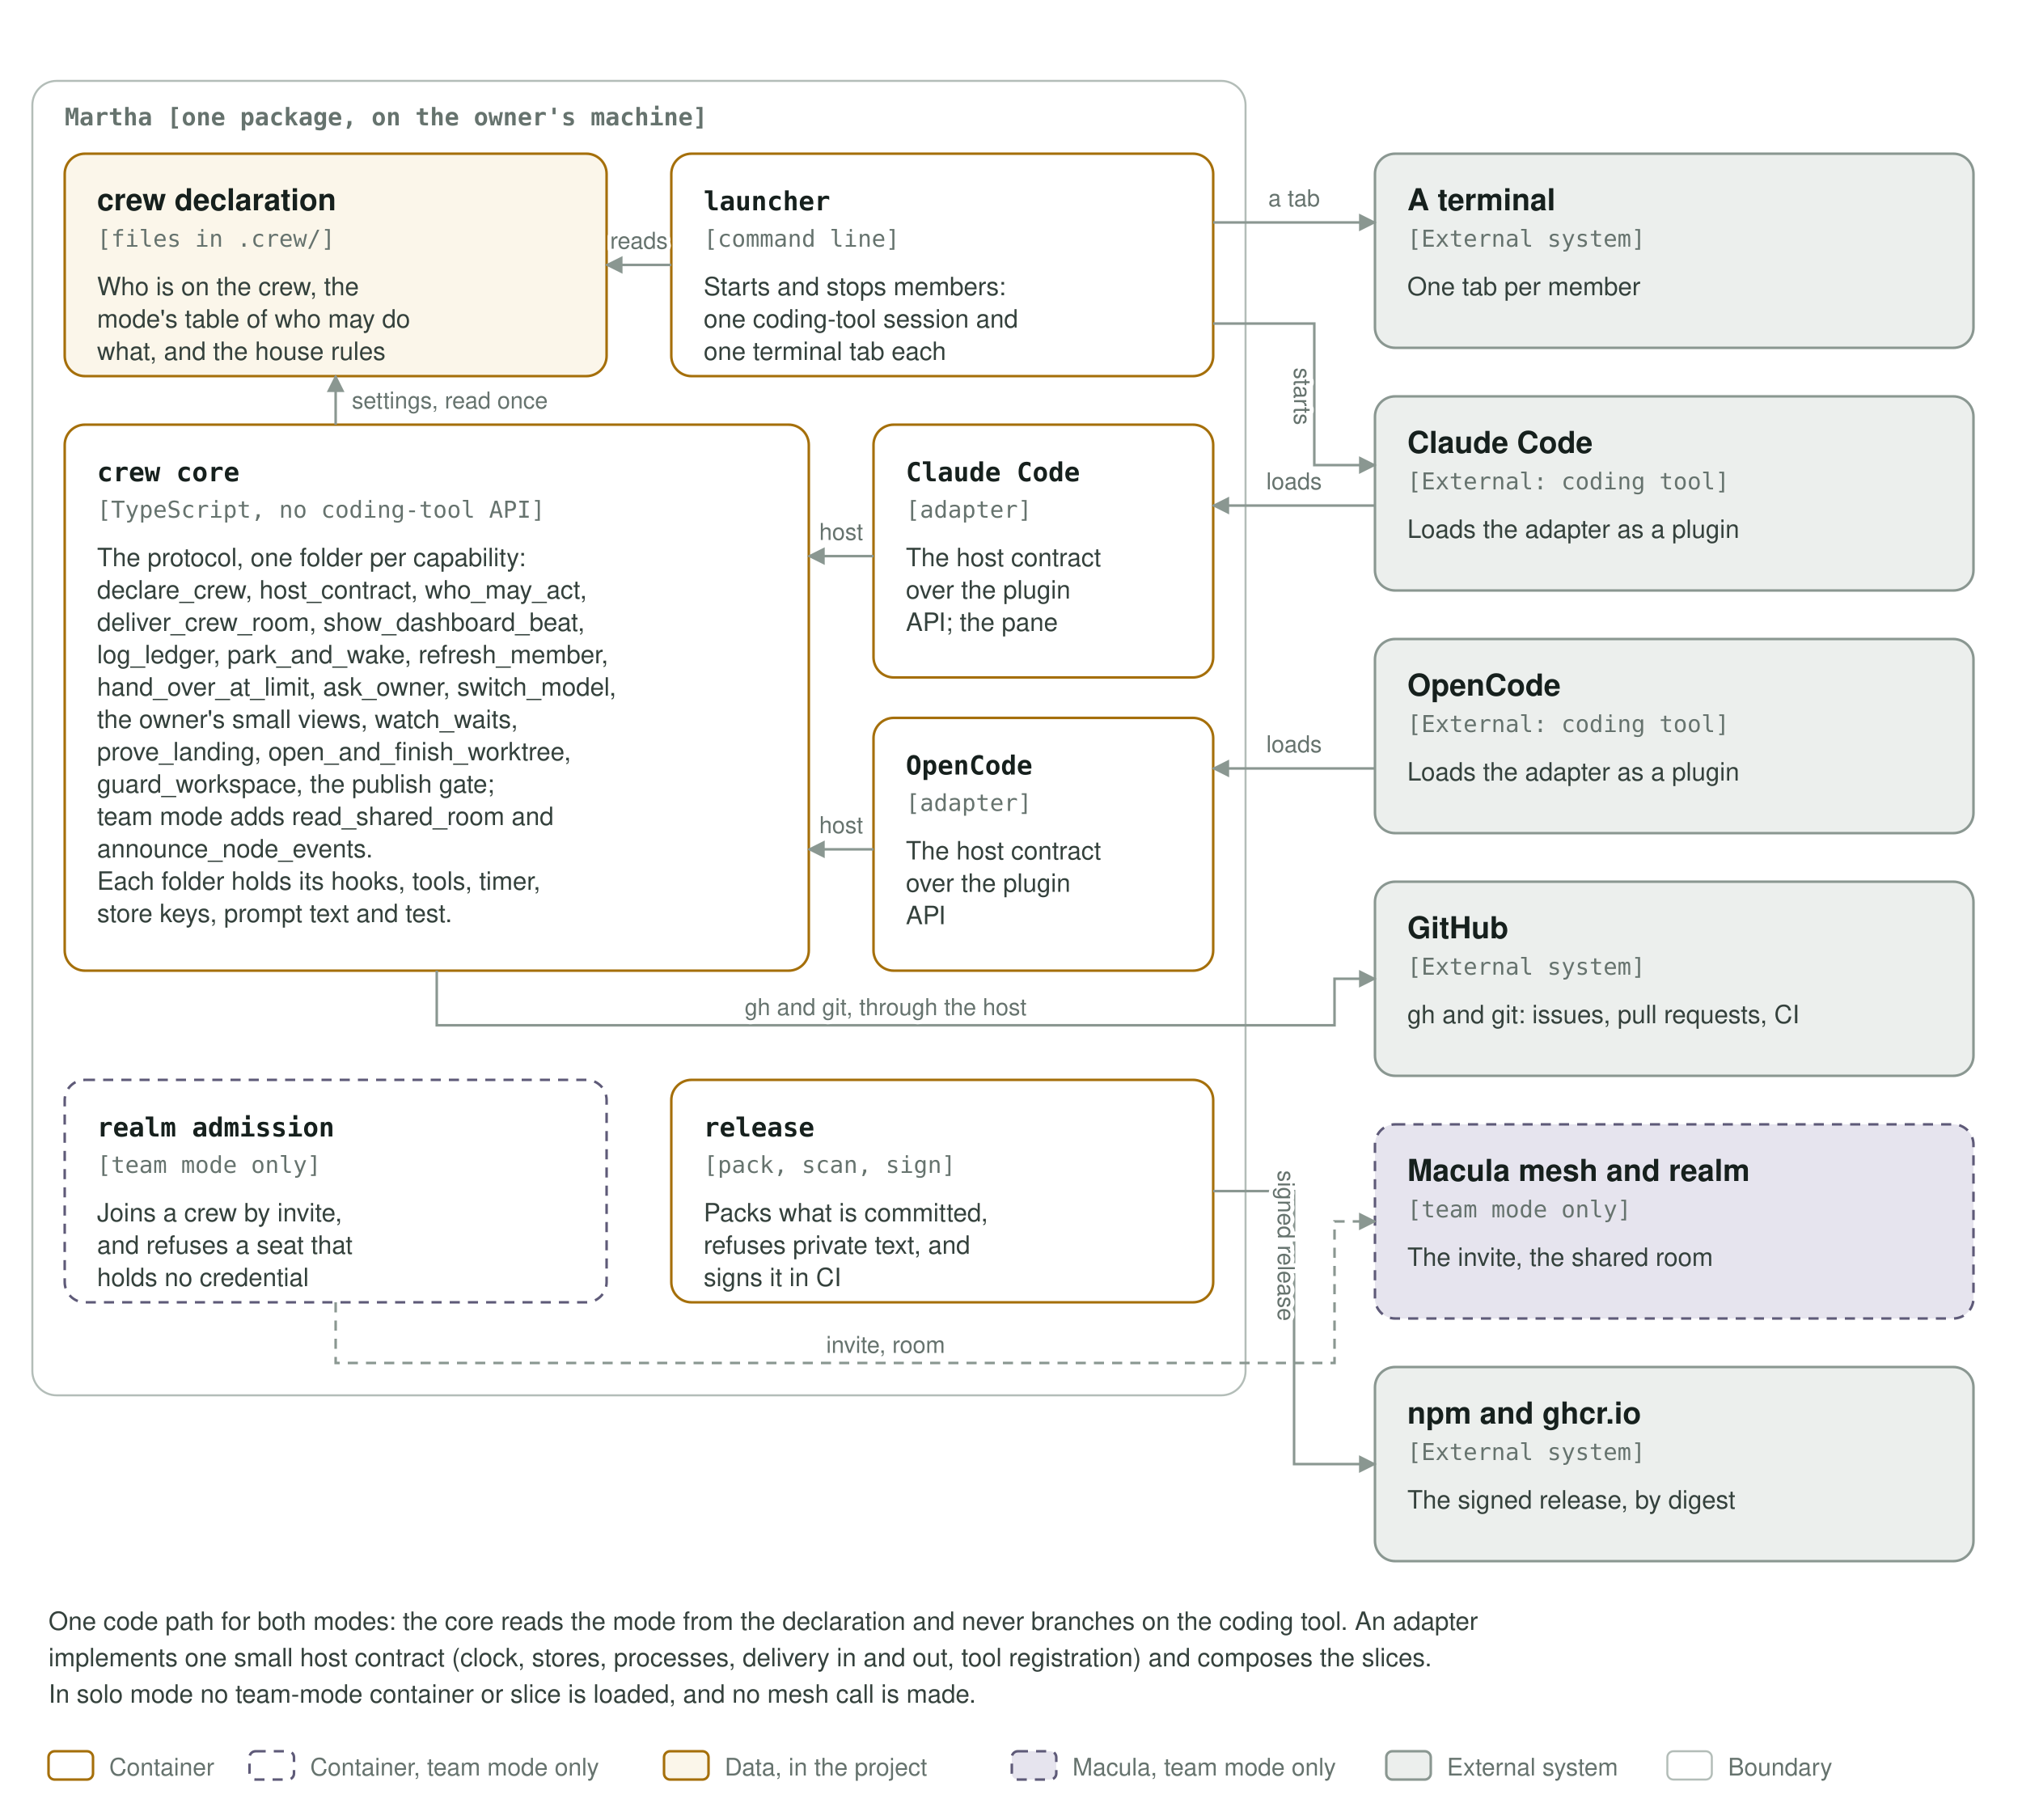
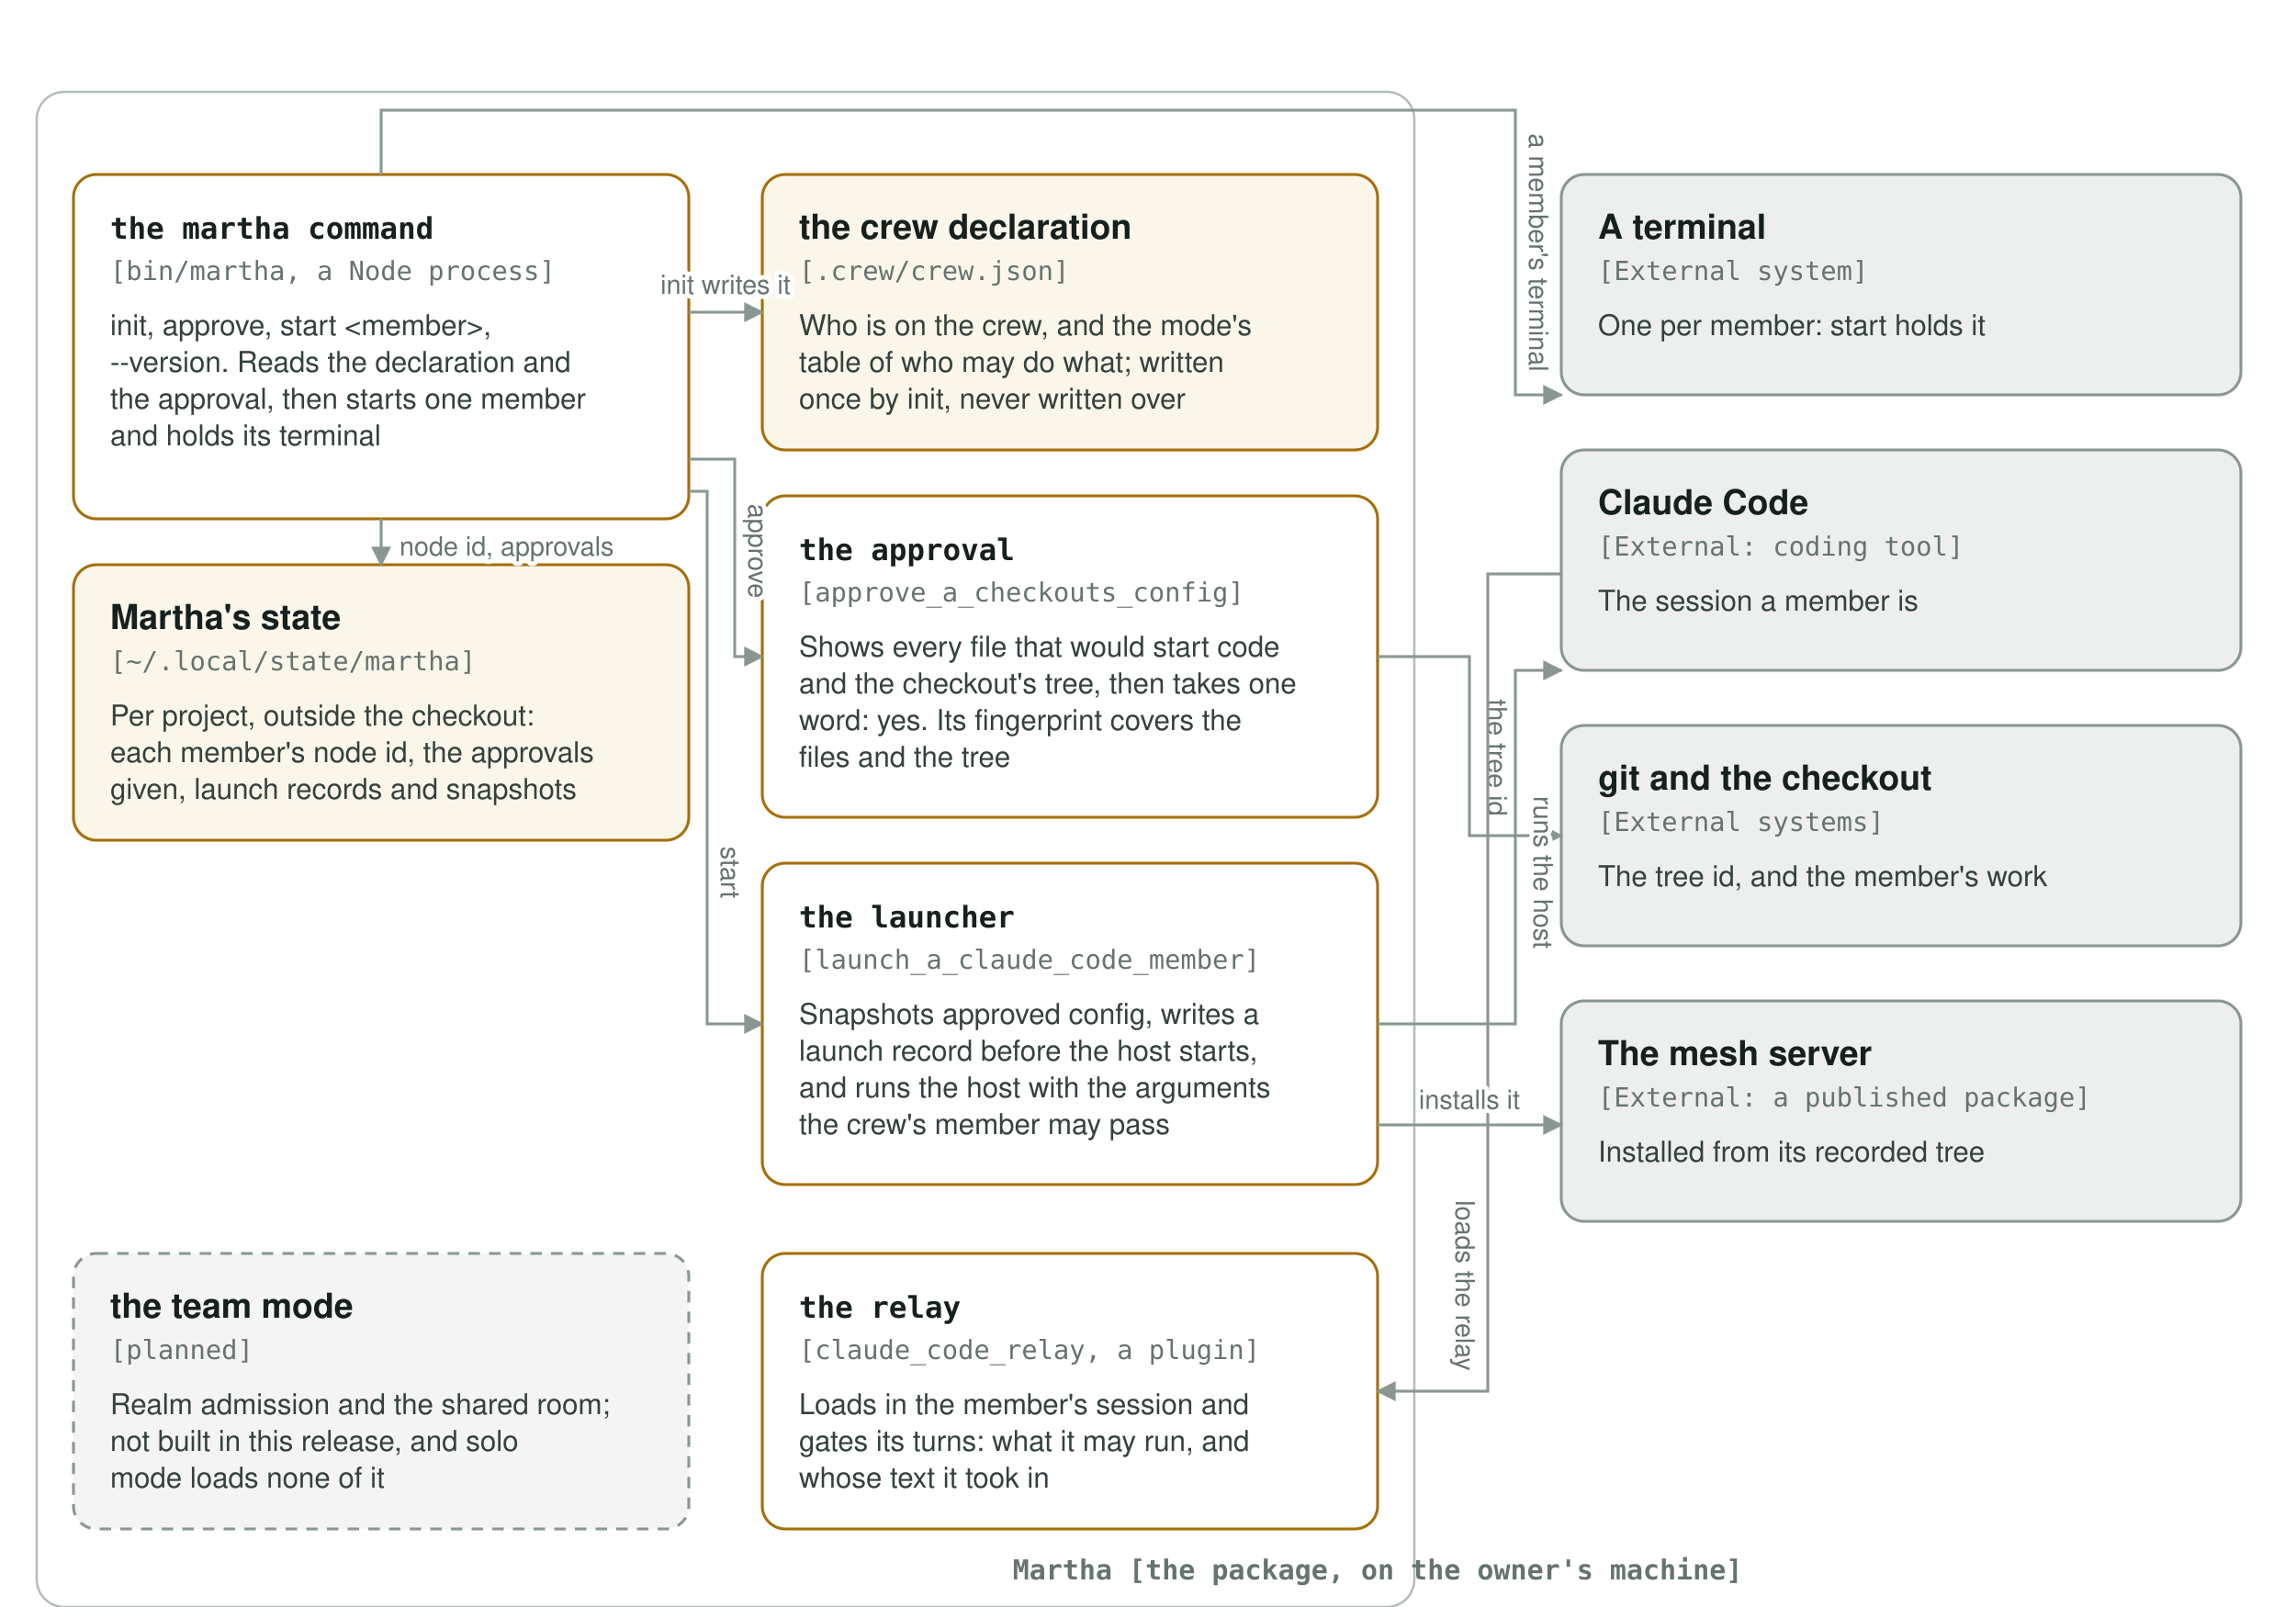
- <svg xmlns="http://www.w3.org/2000/svg" viewBox="0 0 1000 900" role="img" aria-label="Martha containers">
+ <svg xmlns="http://www.w3.org/2000/svg" viewBox="0 0 1000 700" role="img" aria-label="Martha containers">
  <style>
.t-name { font-family: "Atkinson Hyperlegible", "Segoe UI", system-ui, -apple-system, Helvetica, Arial, sans-serif; font-size: 15px; font-weight: 700; }
.t-desc { font-family: "Atkinson Hyperlegible", "Segoe UI", system-ui, -apple-system, Helvetica, Arial, sans-serif; font-size: 12.5px; }
.t-rel { font-family: "Atkinson Hyperlegible", "Segoe UI", system-ui, -apple-system, Helvetica, Arial, sans-serif; font-size: 11.5px; paint-order: stroke; stroke-width: 4px; stroke-linejoin: round; }
.t-code { font-family: "JetBrains Mono", ui-monospace, Menlo, Consolas, monospace; font-size: 13px; font-weight: 600; }
.t-type { font-family: "JetBrains Mono", ui-monospace, Menlo, Consolas, monospace; font-size: 11.5px; }
.t-bound { font-family: "JetBrains Mono", ui-monospace, Menlo, Consolas, monospace; font-size: 12px; font-weight: 600; }
.t-leg { font-family: "Atkinson Hyperlegible", "Segoe UI", system-ui, -apple-system, Helvetica, Arial, sans-serif; font-size: 12px; }
.edge { fill: none; stroke-width: 1.25; }
.edge-team { fill: none; stroke-width: 1.25; stroke-dasharray: 5 4; }
.bg { fill: #FFFFFF; }
.b-sys { fill: #F5E9CC; stroke: #A56F0A; stroke-width: 2; }
.b-per { fill: #E3EBF2; stroke: #3B5B7A; stroke-width: 1.25; }
.b-mac { fill: #E6E4EE; stroke: #5E5A78; stroke-width: 1.25; stroke-dasharray: 5 4; }
.b-ext { fill: #ECEFED; stroke: #8A9791; stroke-width: 1.25; }
.b-cmp { fill: #FFFFFF; stroke: #A56F0A; stroke-width: 1.25; }
.b-dat { fill: #FBF6EA; stroke: #A56F0A; stroke-width: 1.25; }
.b-team { fill: #FFFFFF; stroke: #5E5A78; stroke-width: 1.25; stroke-dasharray: 5 4; }
+ .b-later { fill: #F3F4F3; stroke: #8A9791; stroke-width: 1.25; stroke-dasharray: 5 4; }
.bound { fill: none; stroke: #B3BDB8; stroke-width: 1; }
.head { fill: #3B5B7A; }
.t-name, .t-code { fill: #16201D; }
.t-type, .t-bound, .t-leg { fill: #66736E; }
.t-desc { fill: #34413C; }
.t-rel { fill: #66736E; stroke: #FFFFFF; }
.edge, .edge-team { stroke: #8A9791; }
.arrowhead { fill: #8A9791; }
@media (prefers-color-scheme: dark) {
.bg { fill: #171F1C; }
.b-sys { fill: #3A2E13; stroke: #E3AA3C; }
.b-per { fill: #1D2A36; stroke: #8EB4D8; }
.b-mac { fill: #26243A; stroke: #A9A4C8; }
.b-ext { fill: #1C2421; stroke: #7D8B85; }
.b-cmp { fill: #171F1C; stroke: #E3AA3C; }
.b-dat { fill: #2A2414; stroke: #E3AA3C; }
.b-team { fill: #171F1C; stroke: #A9A4C8; }
+ .b-later { fill: #1C2421; stroke: #7D8B85; }
.bound { stroke: #4A5752; }
.head { fill: #8EB4D8; }
.t-name, .t-code { fill: #E6ECE9; }
.t-type, .t-bound, .t-leg { fill: #93A09A; }
.t-desc { fill: #C3CDC8; }
.t-rel { fill: #93A09A; stroke: #171F1C; }
.edge, .edge-team { stroke: #7D8B85; }
.arrowhead { fill: #7D8B85; }
}
</style>
  <defs>
    <marker id="a" viewBox="0 0 10 10" refX="9" refY="5" markerWidth="7" markerHeight="7" orient="auto-start-reverse">
      <path class="arrowhead" d="M0 0L10 5L0 10z" />
    </marker>
  </defs>
-   <rect class="bg" x="0" y="0" width="1000" height="900" />
-   <rect class="bound" x="16" y="40" width="600" height="650" rx="12" />
-   <text class="t-bound" x="32" y="62">Martha [one package, on the owner's machine]</text>
-   <rect class="b-dat" x="32" y="76" width="268" height="110" rx="10" />
-   <text class="t-name" x="48" y="104">crew declaration</text>
-   <text class="t-type" x="48" y="122">[files in .crew/]</text>
-   <text class="t-desc" x="48" y="146">Who is on the crew, the</text>
-   <text class="t-desc" x="48" y="162">mode's table of who may do</text>
-   <text class="t-desc" x="48" y="178">what, and the house rules</text>
-   <rect class="b-cmp" x="332" y="76" width="268" height="110" rx="10" />
-   <text class="t-code" x="348" y="104">launcher</text>
-   <text class="t-type" x="348" y="122">[command line]</text>
-   <text class="t-desc" x="348" y="146">Starts and stops members:</text>
-   <text class="t-desc" x="348" y="162">one coding-tool session and</text>
-   <text class="t-desc" x="348" y="178">one terminal tab each</text>
-   <rect class="b-cmp" x="32" y="210" width="368" height="270" rx="10" />
-   <text class="t-code" x="48" y="238">crew core</text>
-   <text class="t-type" x="48" y="256">[TypeScript, no coding-tool API]</text>
-   <text class="t-desc" x="48" y="280">The protocol, one folder per capability:</text>
-   <text class="t-desc" x="48" y="296">declare_crew, host_contract, who_may_act,</text>
-   <text class="t-desc" x="48" y="312">deliver_crew_room, show_dashboard_beat,</text>
-   <text class="t-desc" x="48" y="328">log_ledger, park_and_wake, refresh_member,</text>
-   <text class="t-desc" x="48" y="344">hand_over_at_limit, ask_owner, switch_model,</text>
-   <text class="t-desc" x="48" y="360">the owner's small views, watch_waits,</text>
-   <text class="t-desc" x="48" y="376">prove_landing, open_and_finish_worktree,</text>
-   <text class="t-desc" x="48" y="392">guard_workspace, the publish gate;</text>
-   <text class="t-desc" x="48" y="408">team mode adds read_shared_room and</text>
-   <text class="t-desc" x="48" y="424">announce_node_events.</text>
-   <text class="t-desc" x="48" y="440">Each folder holds its hooks, tools, timer,</text>
-   <text class="t-desc" x="48" y="456">store keys, prompt text and test.</text>
-   <rect class="b-cmp" x="432" y="210" width="168" height="125" rx="10" />
-   <text class="t-code" x="448" y="238">Claude Code</text>
-   <text class="t-type" x="448" y="256">[adapter]</text>
-   <text class="t-desc" x="448" y="280">The host contract</text>
-   <text class="t-desc" x="448" y="296">over the plugin</text>
-   <text class="t-desc" x="448" y="312">API; the pane</text>
-   <rect class="b-cmp" x="432" y="355" width="168" height="125" rx="10" />
-   <text class="t-code" x="448" y="383">OpenCode</text>
-   <text class="t-type" x="448" y="401">[adapter]</text>
-   <text class="t-desc" x="448" y="425">The host contract</text>
-   <text class="t-desc" x="448" y="441">over the plugin</text>
-   <text class="t-desc" x="448" y="457">API</text>
-   <rect class="b-team" x="32" y="534" width="268" height="110" rx="10" />
-   <text class="t-code" x="48" y="562">realm admission</text>
-   <text class="t-type" x="48" y="580">[team mode only]</text>
-   <text class="t-desc" x="48" y="604">Joins a crew by invite,</text>
-   <text class="t-desc" x="48" y="620">and refuses a seat that</text>
-   <text class="t-desc" x="48" y="636">holds no credential</text>
-   <rect class="b-cmp" x="332" y="534" width="268" height="110" rx="10" />
-   <text class="t-code" x="348" y="562">release</text>
-   <text class="t-type" x="348" y="580">[pack, scan, sign]</text>
-   <text class="t-desc" x="348" y="604">Packs what is committed,</text>
-   <text class="t-desc" x="348" y="620">refuses private text, and</text>
-   <text class="t-desc" x="348" y="636">signs it in CI</text>
+   <rect class="bg" x="0" y="0" width="1000" height="700" />
+   <rect class="bound" x="16" y="40" width="600" height="660" rx="12" />
+   <text class="t-bound" x="600" y="688" text-anchor="middle">Martha [the package, on the owner's machine]</text>
+   <rect class="b-cmp" x="32" y="76" width="268" height="150" rx="10" />
+   <text class="t-code" x="48" y="104">the martha command</text>
+   <text class="t-type" x="48" y="122">[bin/martha, a Node process]</text>
+   <text class="t-desc" x="48" y="146">init, approve, start &lt;member&gt;,</text>
+   <text class="t-desc" x="48" y="162">--version. Reads the declaration and</text>
+   <text class="t-desc" x="48" y="178">the approval, then starts one member</text>
+   <text class="t-desc" x="48" y="194">and holds its terminal</text>
+   <rect class="b-dat" x="32" y="246" width="268" height="120" rx="10" />
+   <text class="t-name" x="48" y="274">Martha's state</text>
+   <text class="t-type" x="48" y="292">[~/.local/state/martha]</text>
+   <text class="t-desc" x="48" y="316">Per project, outside the checkout:</text>
+   <text class="t-desc" x="48" y="332">each member's node id, the approvals</text>
+   <text class="t-desc" x="48" y="348">given, launch records and snapshots</text>
+   <rect class="b-later" x="32" y="546" width="268" height="120" rx="10" />
+   <text class="t-name" x="48" y="574">the team mode</text>
+   <text class="t-type" x="48" y="592">[planned]</text>
+   <text class="t-desc" x="48" y="616">Realm admission and the shared room;</text>
+   <text class="t-desc" x="48" y="632">not built in this release, and solo</text>
+   <text class="t-desc" x="48" y="648">mode loads none of it</text>
+   <rect class="b-dat" x="332" y="76" width="268" height="120" rx="10" />
+   <text class="t-name" x="348" y="104">the crew declaration</text>
+   <text class="t-type" x="348" y="122">[.crew/crew.json]</text>
+   <text class="t-desc" x="348" y="146">Who is on the crew, and the mode's</text>
+   <text class="t-desc" x="348" y="162">table of who may do what; written</text>
+   <text class="t-desc" x="348" y="178">once by init, never written over</text>
+   <rect class="b-cmp" x="332" y="216" width="268" height="140" rx="10" />
+   <text class="t-code" x="348" y="244">the approval</text>
+   <text class="t-type" x="348" y="262">[approve_a_checkouts_config]</text>
+   <text class="t-desc" x="348" y="286">Shows every file that would start code</text>
+   <text class="t-desc" x="348" y="302">and the checkout's tree, then takes one</text>
+   <text class="t-desc" x="348" y="318">word: yes. Its fingerprint covers the</text>
+   <text class="t-desc" x="348" y="334">files and the tree</text>
+   <rect class="b-cmp" x="332" y="376" width="268" height="140" rx="10" />
+   <text class="t-code" x="348" y="404">the launcher</text>
+   <text class="t-type" x="348" y="422">[launch_a_claude_code_member]</text>
+   <text class="t-desc" x="348" y="446">Snapshots approved config, writes a</text>
+   <text class="t-desc" x="348" y="462">launch record before the host starts,</text>
+   <text class="t-desc" x="348" y="478">and runs the host with the arguments</text>
+   <text class="t-desc" x="348" y="494">the crew's member may pass</text>
+   <rect class="b-cmp" x="332" y="546" width="268" height="120" rx="10" />
+   <text class="t-code" x="348" y="574">the relay</text>
+   <text class="t-type" x="348" y="592">[claude_code_relay, a plugin]</text>
+   <text class="t-desc" x="348" y="616">Loads in the member's session and</text>
+   <text class="t-desc" x="348" y="632">gates its turns: what it may run, and</text>
+   <text class="t-desc" x="348" y="648">whose text it took in</text>
  <rect class="b-ext" x="680" y="76" width="296" height="96" rx="10" />
  <text class="t-name" x="696" y="104">A terminal</text>
  <text class="t-type" x="696" y="122">[External system]</text>
-   <text class="t-desc" x="696" y="146">One tab per member</text>
+   <text class="t-desc" x="696" y="146">One per member: start holds it</text>
  <rect class="b-ext" x="680" y="196" width="296" height="96" rx="10" />
  <text class="t-name" x="696" y="224">Claude Code</text>
  <text class="t-type" x="696" y="242">[External: coding tool]</text>
-   <text class="t-desc" x="696" y="266">Loads the adapter as a plugin</text>
+   <text class="t-desc" x="696" y="266">The session a member is</text>
  <rect class="b-ext" x="680" y="316" width="296" height="96" rx="10" />
-   <text class="t-name" x="696" y="344">OpenCode</text>
-   <text class="t-type" x="696" y="362">[External: coding tool]</text>
-   <text class="t-desc" x="696" y="386">Loads the adapter as a plugin</text>
+   <text class="t-name" x="696" y="344">git and the checkout</text>
+   <text class="t-type" x="696" y="362">[External systems]</text>
+   <text class="t-desc" x="696" y="386">The tree id, and the member's work</text>
  <rect class="b-ext" x="680" y="436" width="296" height="96" rx="10" />
-   <text class="t-name" x="696" y="464">GitHub</text>
-   <text class="t-type" x="696" y="482">[External system]</text>
-   <text class="t-desc" x="696" y="506">gh and git: issues, pull requests, CI</text>
-   <rect class="b-mac" x="680" y="556" width="296" height="96" rx="10" />
-   <text class="t-name" x="696" y="584">Macula mesh and realm</text>
-   <text class="t-type" x="696" y="602">[team mode only]</text>
-   <text class="t-desc" x="696" y="626">The invite, the shared room</text>
-   <rect class="b-ext" x="680" y="676" width="296" height="96" rx="10" />
-   <text class="t-name" x="696" y="704">npm and ghcr.io</text>
-   <text class="t-type" x="696" y="722">[External system]</text>
-   <text class="t-desc" x="696" y="746">The signed release, by digest</text>
-   <path class="edge" d="M332 131H300" marker-end="url(#a)" />
-   <text class="t-rel" x="316" y="123" text-anchor="middle">reads</text>
-   <path class="edge" d="M600 110H680" marker-end="url(#a)" />
-   <text class="t-rel" x="640" y="102" text-anchor="middle">a tab</text>
-   <path class="edge" d="M600 160H650V230H680" marker-end="url(#a)" />
-   <text class="t-rel" x="640" y="196" text-anchor="middle" transform="rotate(90 640 196)">starts</text>
-   <path class="edge" d="M166 210V186" marker-end="url(#a)" />
-   <text class="t-rel" x="174" y="202">settings, read once</text>
-   <path class="edge" d="M432 275H400" marker-end="url(#a)" />
-   <text class="t-rel" x="416" y="267" text-anchor="middle">host</text>
-   <path class="edge" d="M432 420H400" marker-end="url(#a)" />
-   <text class="t-rel" x="416" y="412" text-anchor="middle">host</text>
-   <path class="edge" d="M680 250H600" marker-end="url(#a)" />
-   <text class="t-rel" x="640" y="242" text-anchor="middle">loads</text>
-   <path class="edge" d="M680 380H600" marker-end="url(#a)" />
-   <text class="t-rel" x="640" y="372" text-anchor="middle">loads</text>
-   <path class="edge" d="M216 480V507H660V484H680" marker-end="url(#a)" />
-   <text class="t-rel" x="438" y="502" text-anchor="middle">gh and git, through the host</text>
-   <path class="edge-team" d="M166 644V674H660V604H680" marker-end="url(#a)" />
-   <text class="t-rel" x="438" y="669" text-anchor="middle">invite, room</text>
-   <path class="edge" d="M600 589H640V724H680" marker-end="url(#a)" />
-   <text class="t-rel" x="632" y="616" text-anchor="middle" transform="rotate(90 632 616)">signed release</text>
-   <text class="t-desc" x="24" y="806">One code path for both modes: the core reads the mode from the declaration and never branches on the coding tool. An adapter</text>
-   <text class="t-desc" x="24" y="824">implements one small host contract (clock, stores, processes, delivery in and out, tool registration) and composes the slices.</text>
-   <text class="t-desc" x="24" y="842">In solo mode no team-mode container or slice is loaded, and no mesh call is made.</text>
-   <rect class="b-cmp" x="24" y="866" width="22" height="14" rx="3" />
-   <text class="t-leg" x="54" y="878">Container</text>
-   <rect class="b-team" x="123.4" y="866" width="22" height="14" rx="3" />
-   <text class="t-leg" x="153.4" y="878">Container, team mode only</text>
-   <rect class="b-dat" x="328.4" y="866" width="22" height="14" rx="3" />
-   <text class="t-leg" x="358.4" y="878">Data, in the project</text>
-   <rect class="b-mac" x="500.4" y="866" width="22" height="14" rx="3" />
-   <text class="t-leg" x="530.4" y="878">Macula, team mode only</text>
-   <rect class="b-ext" x="685.6" y="866" width="22" height="14" rx="3" />
-   <text class="t-leg" x="715.6" y="878">External system</text>
-   <rect class="bound" x="824.6" y="866" width="22" height="14" rx="3" />
-   <text class="t-leg" x="854.6" y="878">Boundary</text>
+   <text class="t-name" x="696" y="464">The mesh server</text>
+   <text class="t-type" x="696" y="482">[External: a published package]</text>
+   <text class="t-desc" x="696" y="506">Installed from its recorded tree</text>
+   <path class="edge" d="M166 226V246" marker-end="url(#a)" />
+   <text class="t-rel" x="174" y="242">node id, approvals</text>
+   <path class="edge" d="M300 136H332" marker-end="url(#a)" />
+   <text class="t-rel" x="316" y="128" text-anchor="middle">init writes it</text>
+   <path class="edge" d="M300 200H320V286H332" marker-end="url(#a)" />
+   <text class="t-rel" x="326" y="240" text-anchor="middle" transform="rotate(90 326 240)">approve</text>
+   <path class="edge" d="M300 214H308V446H332" marker-end="url(#a)" />
+   <text class="t-rel" x="314" y="380" text-anchor="middle" transform="rotate(90 314 380)">start</text>
+   <path class="edge" d="M166 76V48H660V172H680" marker-end="url(#a)" />
+   <text class="t-rel" x="666" y="110" text-anchor="middle" transform="rotate(90 666 110)">a member's terminal</text>
+   <path class="edge" d="M600 286H640V364H680" marker-end="url(#a)" />
+   <text class="t-rel" x="648" y="330" text-anchor="middle" transform="rotate(90 648 330)">the tree id</text>
+   <path class="edge" d="M600 446H660V292H680" marker-end="url(#a)" />
+   <text class="t-rel" x="668" y="380" text-anchor="middle" transform="rotate(90 668 380)">runs the host</text>
+   <path class="edge" d="M680 250H648V606H600" marker-end="url(#a)" />
+   <text class="t-rel" x="634" y="560" text-anchor="middle" transform="rotate(90 634 560)">loads the relay</text>
+   <path class="edge" d="M600 490H680" marker-end="url(#a)" />
+   <text class="t-rel" x="640" y="483" text-anchor="middle">installs it</text>
+   <text class="t-desc" x="24" y="716">The launch gate is not a box of its own here: it is the check inside start, drawn as a component one level down. Martha reaches</text>
+   <text class="t-desc" x="24" y="734">no service: state is files under the owner's own home, and the only things outside are the coding tool, a terminal and git.</text>
</svg>
